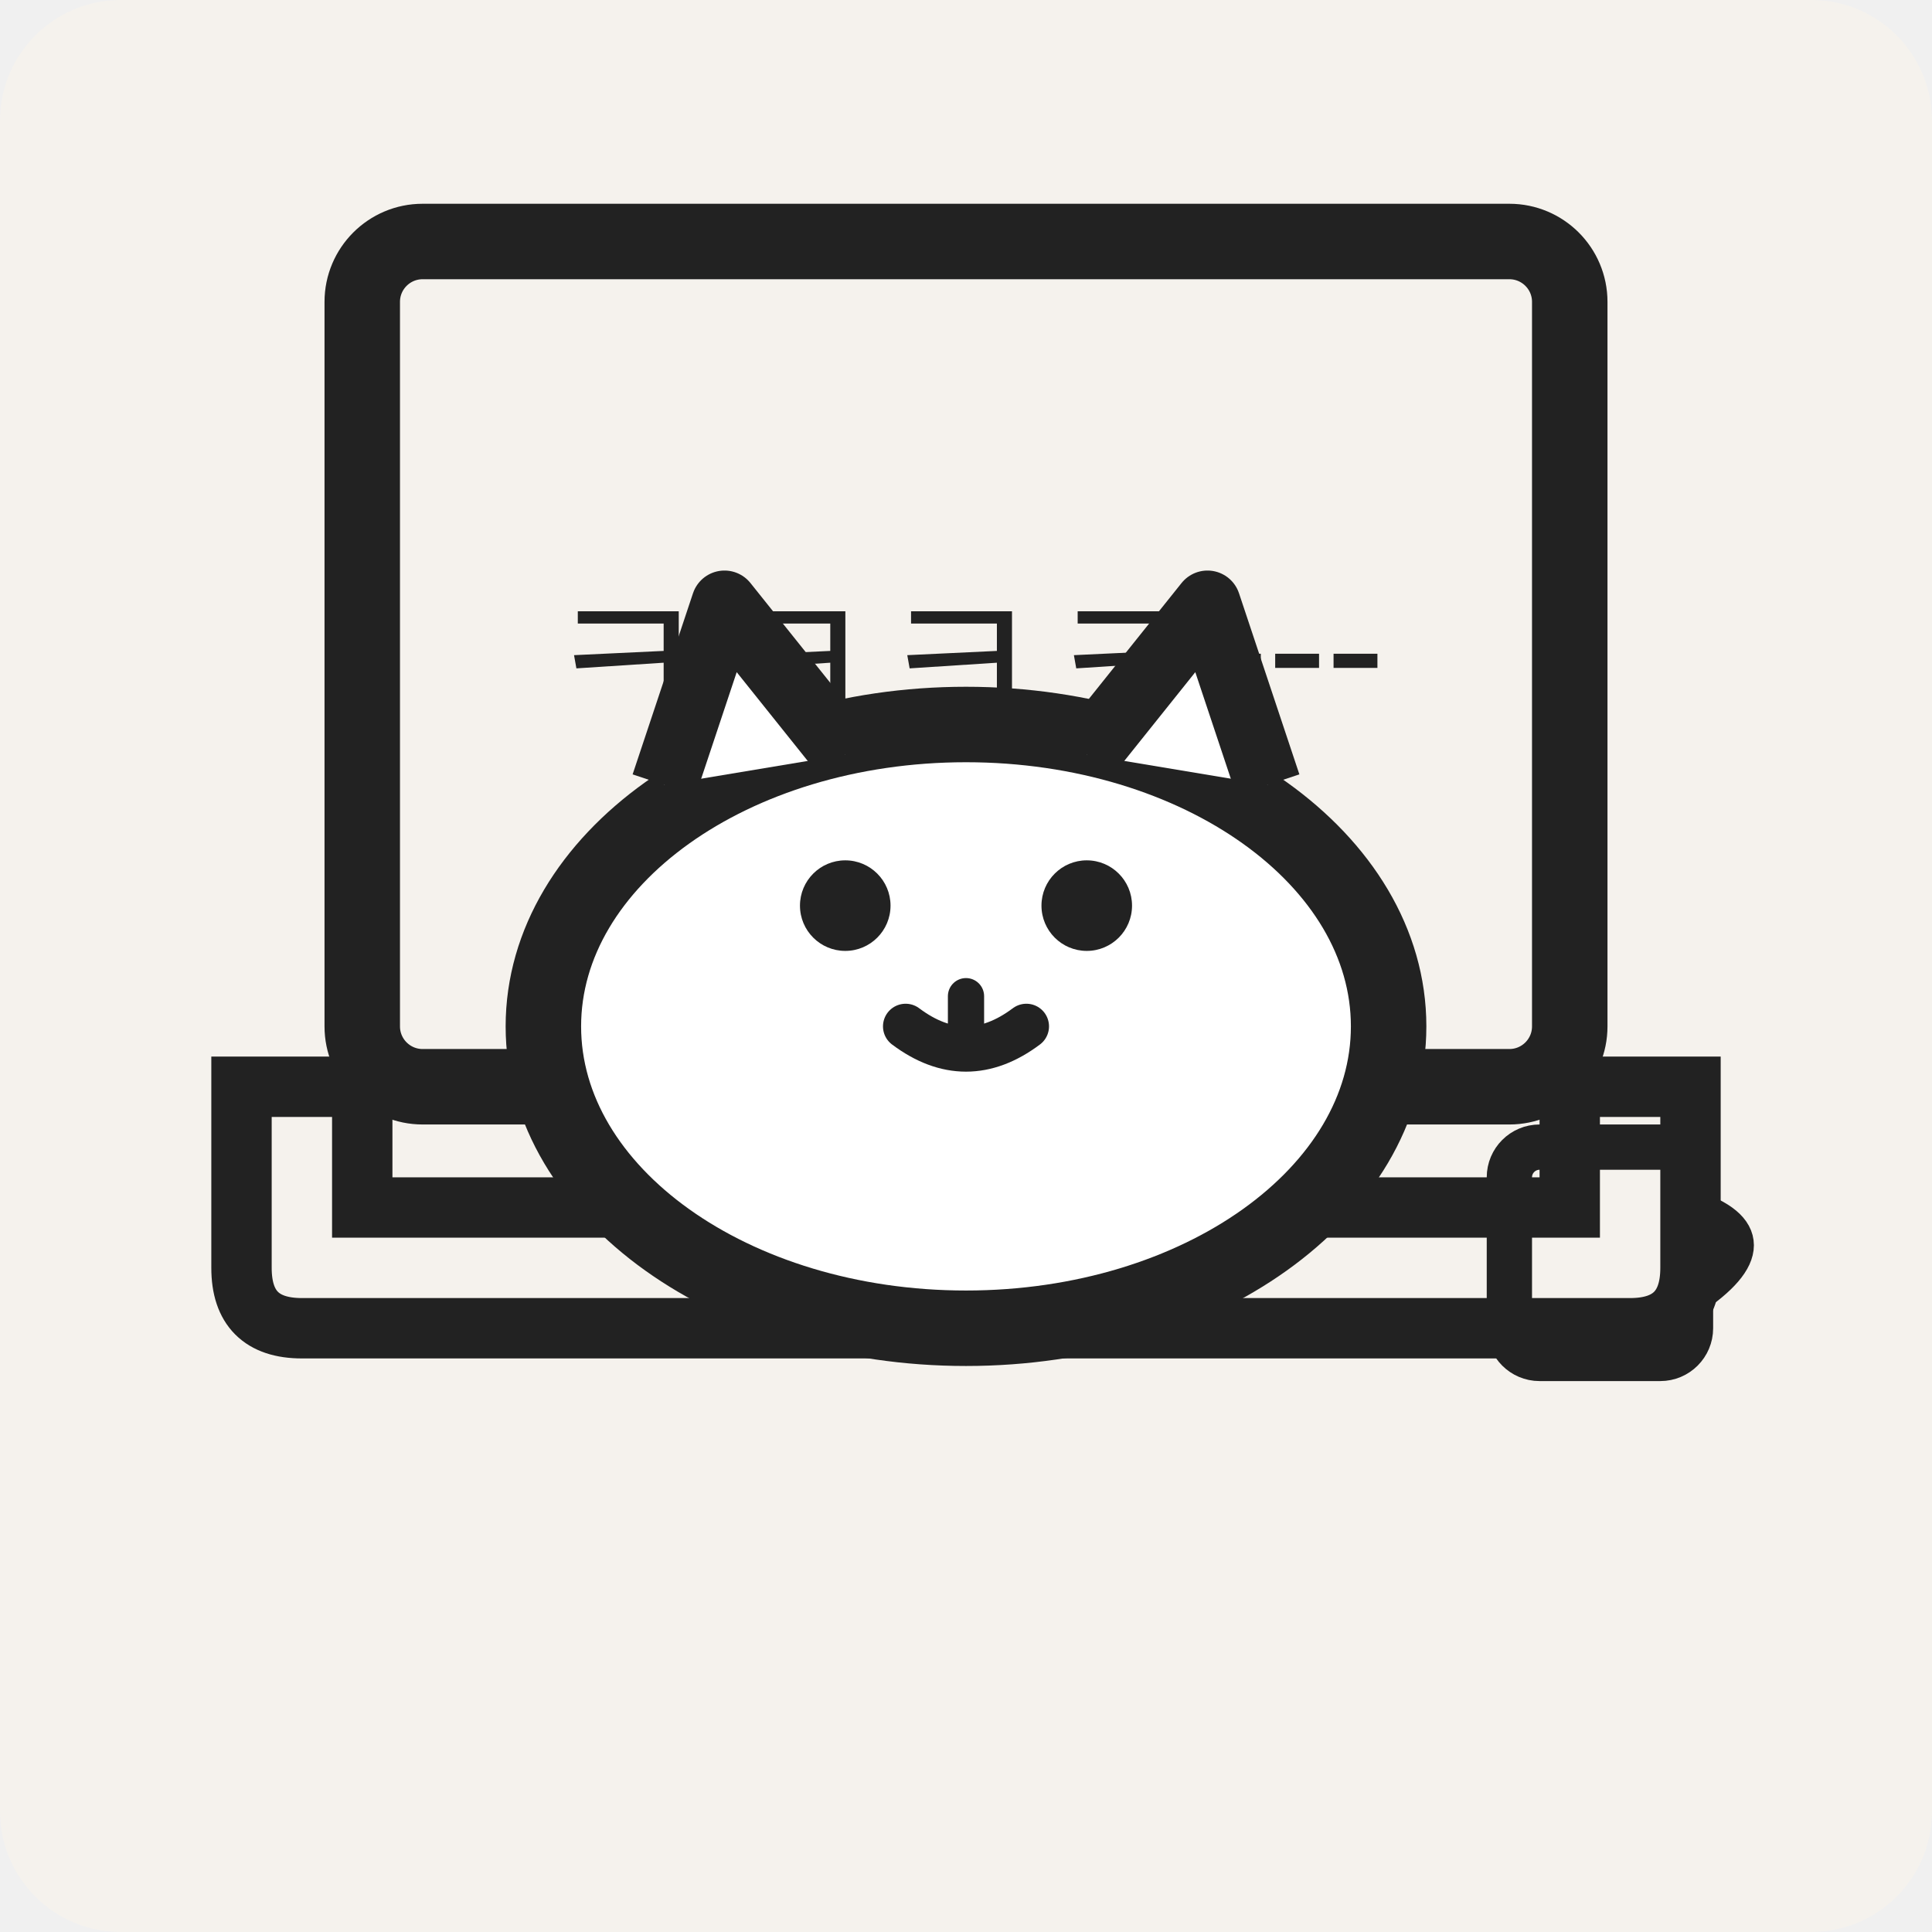
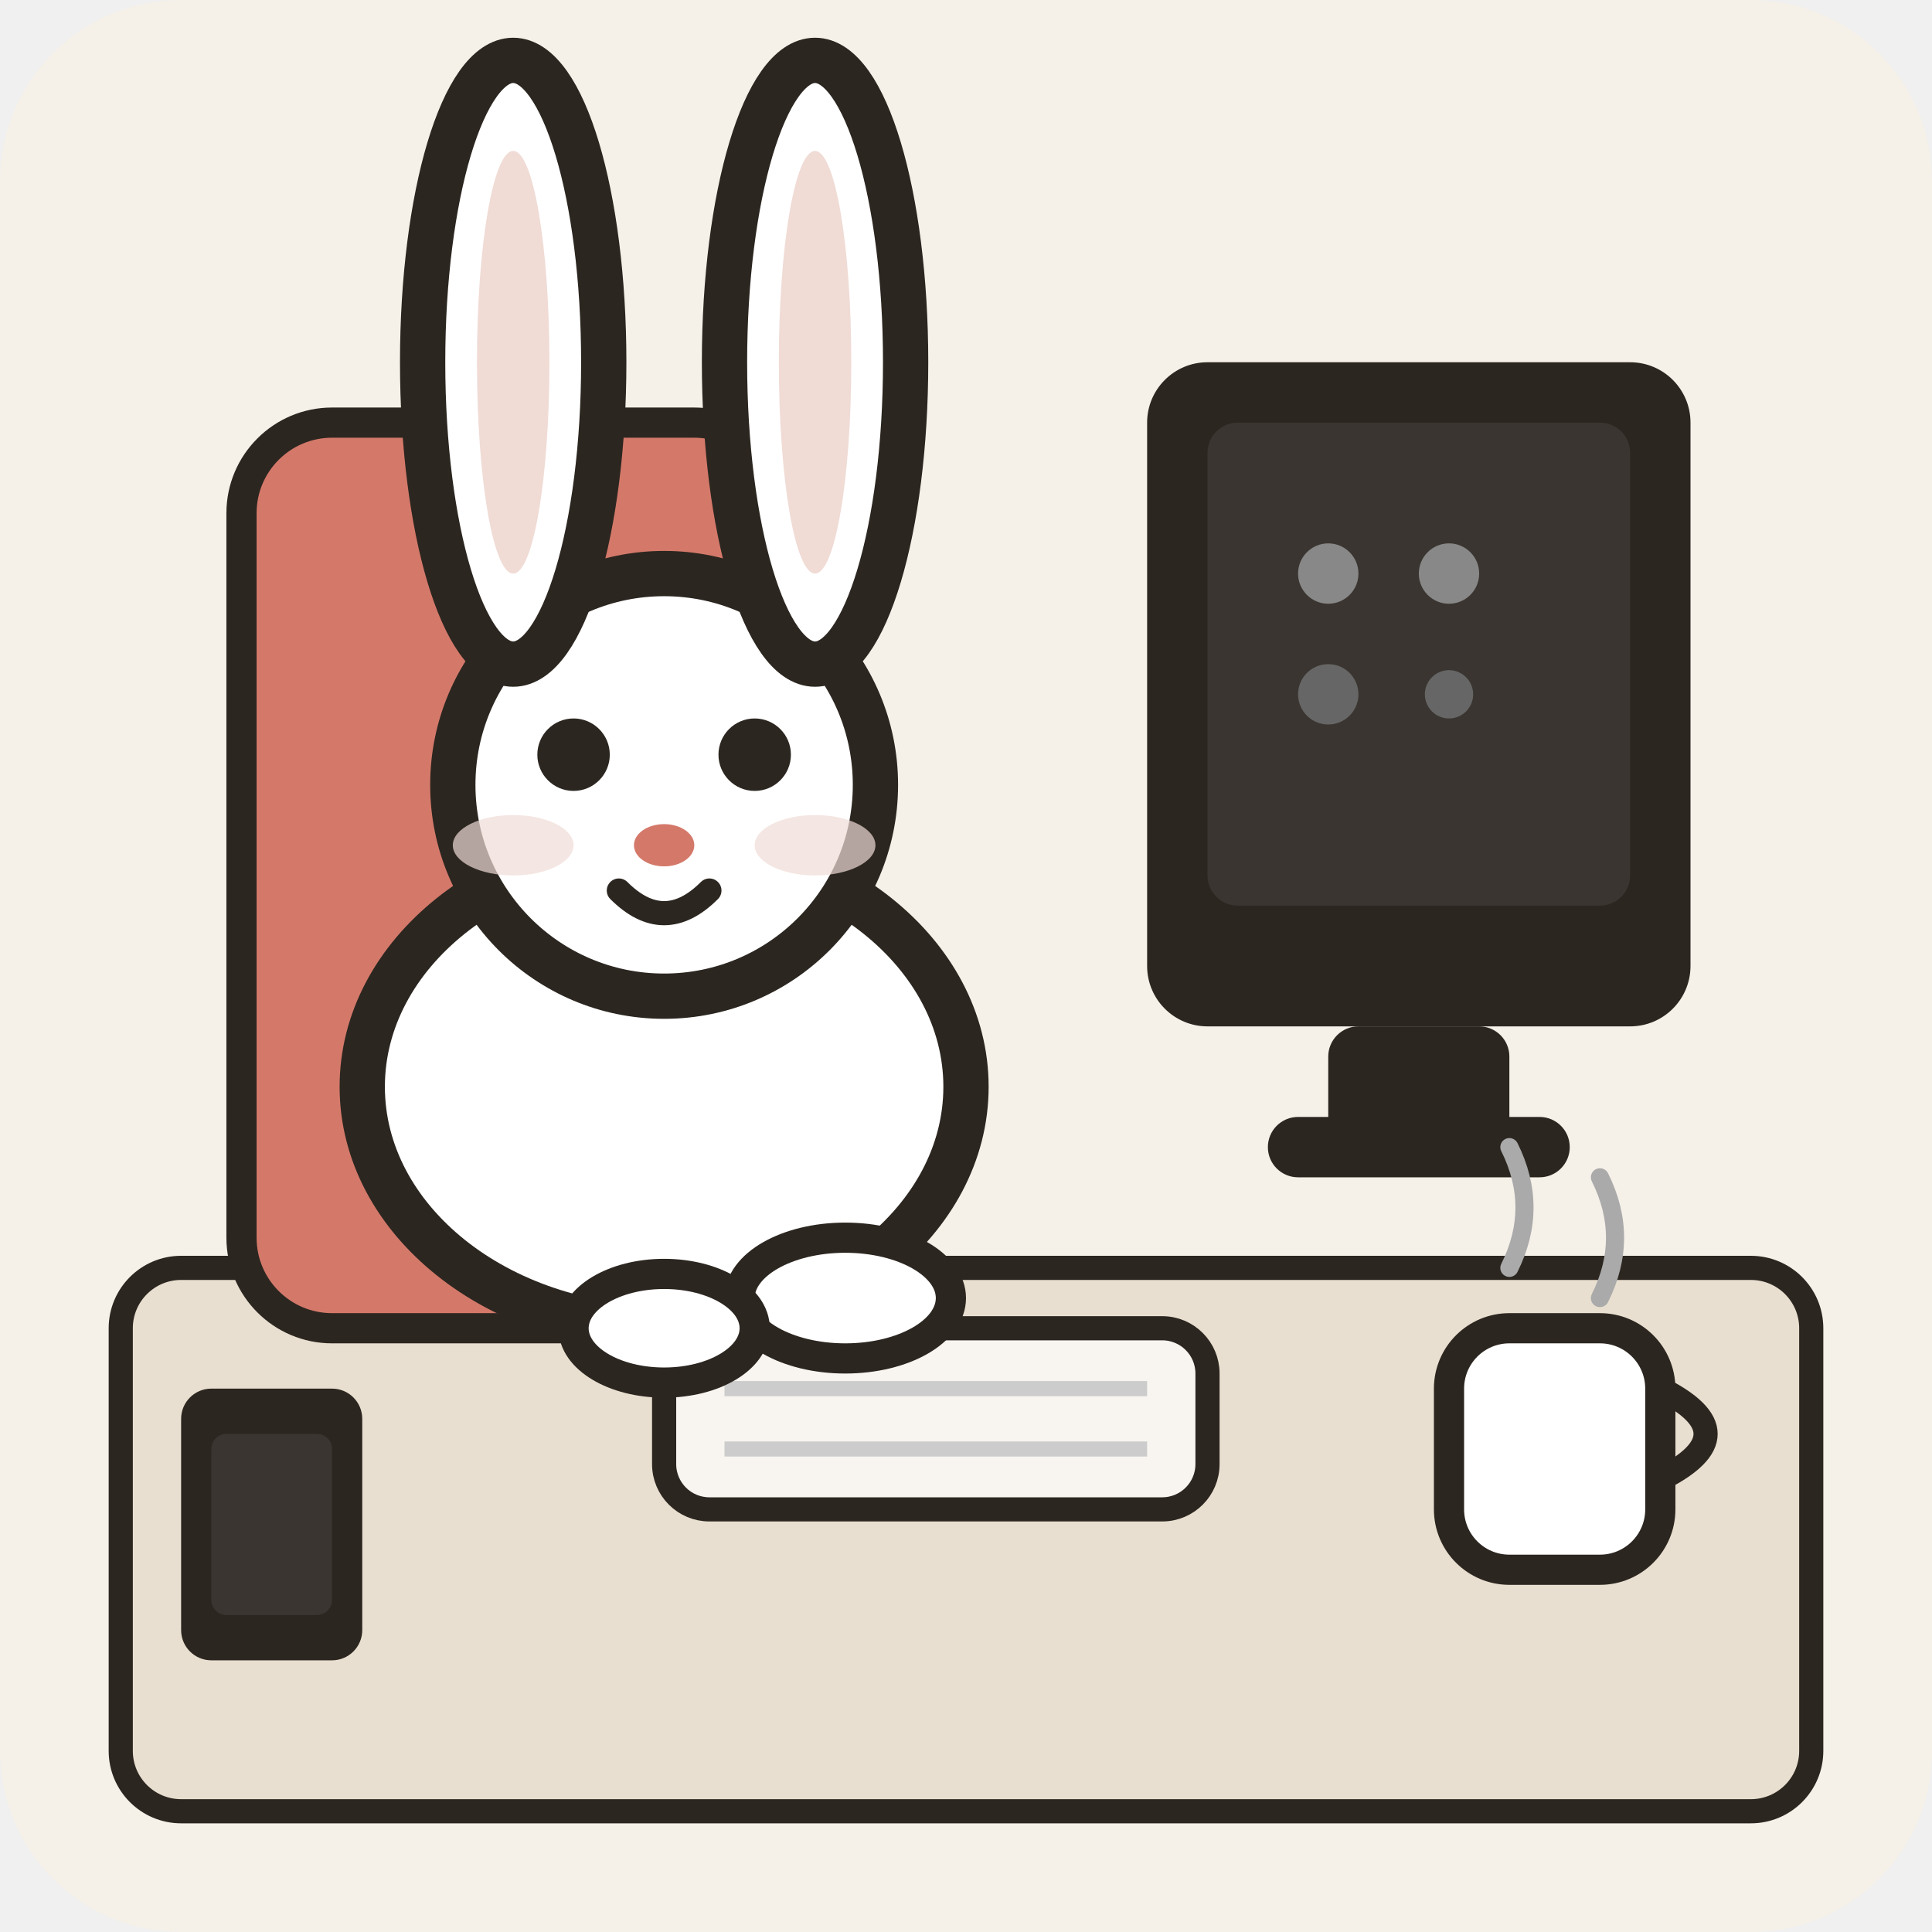
<svg xmlns="http://www.w3.org/2000/svg" viewBox="0 0 64 64">
-   <rect width="64" height="64" rx="4" fill="#F5F2ED" />
-   <rect x="12" y="8" width="40" height="28" rx="2" fill="none" stroke="#222" stroke-width="2.5" />
-   <text x="18" y="24" font-family="sans-serif" font-size="6" fill="#222">ㅋㅋㅋㅋ---</text>
-   <path d="M8 36 L12 36 L12 40 L52 40 L52 36 L56 36 L56 42 Q56 44 54 44 L10 44 Q8 44 8 42 Z" fill="none" stroke="#222" stroke-width="2" />
-   <ellipse cx="32" cy="34" rx="14" ry="10" fill="#fff" stroke="#222" stroke-width="2.5" />
-   <path d="M22 26 L24 20 L28 25" fill="#fff" stroke="#222" stroke-width="2.2" stroke-linejoin="round" />
-   <path d="M36 25 L40 20 L42 26" fill="#fff" stroke="#222" stroke-width="2.2" stroke-linejoin="round" />
-   <circle cx="28" cy="30" r="1.5" fill="#222" />
-   <circle cx="36" cy="30" r="1.5" fill="#222" />
-   <path d="M30 34 Q32 35.5 34 34" fill="none" stroke="#222" stroke-width="1.5" stroke-linecap="round" />
-   <line x1="32" y1="33" x2="32" y2="34" stroke="#222" stroke-width="1.2" stroke-linecap="round" />
-   <rect x="50" y="38" width="6" height="7" rx="1" fill="none" stroke="#222" stroke-width="1.5" />
-   <path d="M56 40 Q59 41 56 43" fill="none" stroke="#222" stroke-width="1.2" />
+   <rect width="64" height="64" rx="6" fill="#F5F0E8" />
+   <rect x="4" y="42" width="56" height="18" rx="2" fill="#E8DFD0" stroke="#2C2620" stroke-width="0.8" />
+   <rect x="8" y="14" width="18" height="30" rx="3" fill="#D4796A" stroke="#2C2620" stroke-width="1" />
+   <rect x="38" y="12" width="18" height="22" rx="2" fill="#2C2620" />
+   <rect x="40" y="14" width="14" height="16" rx="1" fill="#3A3530" />
+   <circle cx="44" cy="19" r="1" fill="#888" />
+   <circle cx="48" cy="19" r="1" fill="#888" />
+   <circle cx="44" cy="23" r="1" fill="#666" />
+   <circle cx="48" cy="23" r="0.8" fill="#666" />
+   <rect x="44" y="34" width="6" height="4" rx="1" fill="#2C2620" />
+   <rect x="42" y="37" width="10" height="2" rx="1" fill="#2C2620" />
+   <rect x="22" y="44" width="18" height="6" rx="1.5" fill="#F8F5F0" stroke="#2C2620" stroke-width="0.8" />
+   <line x1="24" y1="46" x2="38" y2="46" stroke="#CCC" stroke-width="0.5" />
+   <line x1="24" y1="48" x2="38" y2="48" stroke="#CCC" stroke-width="0.5" />
+   <ellipse cx="22" cy="36" rx="10" ry="8" fill="#FFFFFF" stroke="#2C2620" stroke-width="1.5" />
+   <circle cx="22" cy="26" r="7" fill="#FFFFFF" stroke="#2C2620" stroke-width="1.5" />
+   <ellipse cx="17" cy="12" rx="3" ry="10" fill="#FFFFFF" stroke="#2C2620" stroke-width="1.5" />
+   <ellipse cx="17" cy="12" rx="1.2" ry="7" fill="#F0DBD5" />
+   <ellipse cx="27" cy="12" rx="3" ry="10" fill="#FFFFFF" stroke="#2C2620" stroke-width="1.5" />
+   <ellipse cx="27" cy="12" rx="1.2" ry="7" fill="#F0DBD5" />
+   <circle cx="19" cy="25" r="1.2" fill="#2C2620" />
+   <circle cx="25" cy="25" r="1.2" fill="#2C2620" />
+   <ellipse cx="22" cy="28" rx="1" ry="0.7" fill="#D4796A" />
+   <path d="M20.5 29.5 Q22 31 23.5 29.5" fill="none" stroke="#2C2620" stroke-width="0.8" stroke-linecap="round" />
+   <ellipse cx="17" cy="28" rx="2" ry="1" fill="#F0DBD5" opacity="0.7" />
+   <ellipse cx="27" cy="28" rx="2" ry="1" fill="#F0DBD5" opacity="0.7" />
+   <ellipse cx="28" cy="43" rx="3.5" ry="2" fill="#FFFFFF" stroke="#2C2620" stroke-width="1" />
+   <ellipse cx="22" cy="44" rx="3" ry="1.8" fill="#FFFFFF" stroke="#2C2620" stroke-width="1" />
+   <rect x="48" y="44" width="7" height="8" rx="2" fill="#FFFFFF" stroke="#2C2620" stroke-width="1" />
+   <path d="M55 46 Q58 47.5 55 49" fill="none" stroke="#2C2620" stroke-width="0.8" />
+   <path d="M50 42 Q51 40 50 38" fill="none" stroke="#AAA" stroke-width="0.6" stroke-linecap="round" />
+   <path d="M53 43 Q54 41 53 39" fill="none" stroke="#AAA" stroke-width="0.6" stroke-linecap="round" />
+   <rect x="6" y="46" width="6" height="9" rx="1" fill="#2C2620" />
+   <rect x="7" y="47.5" width="4" height="6" rx="0.5" fill="#3A3530" />
</svg>
